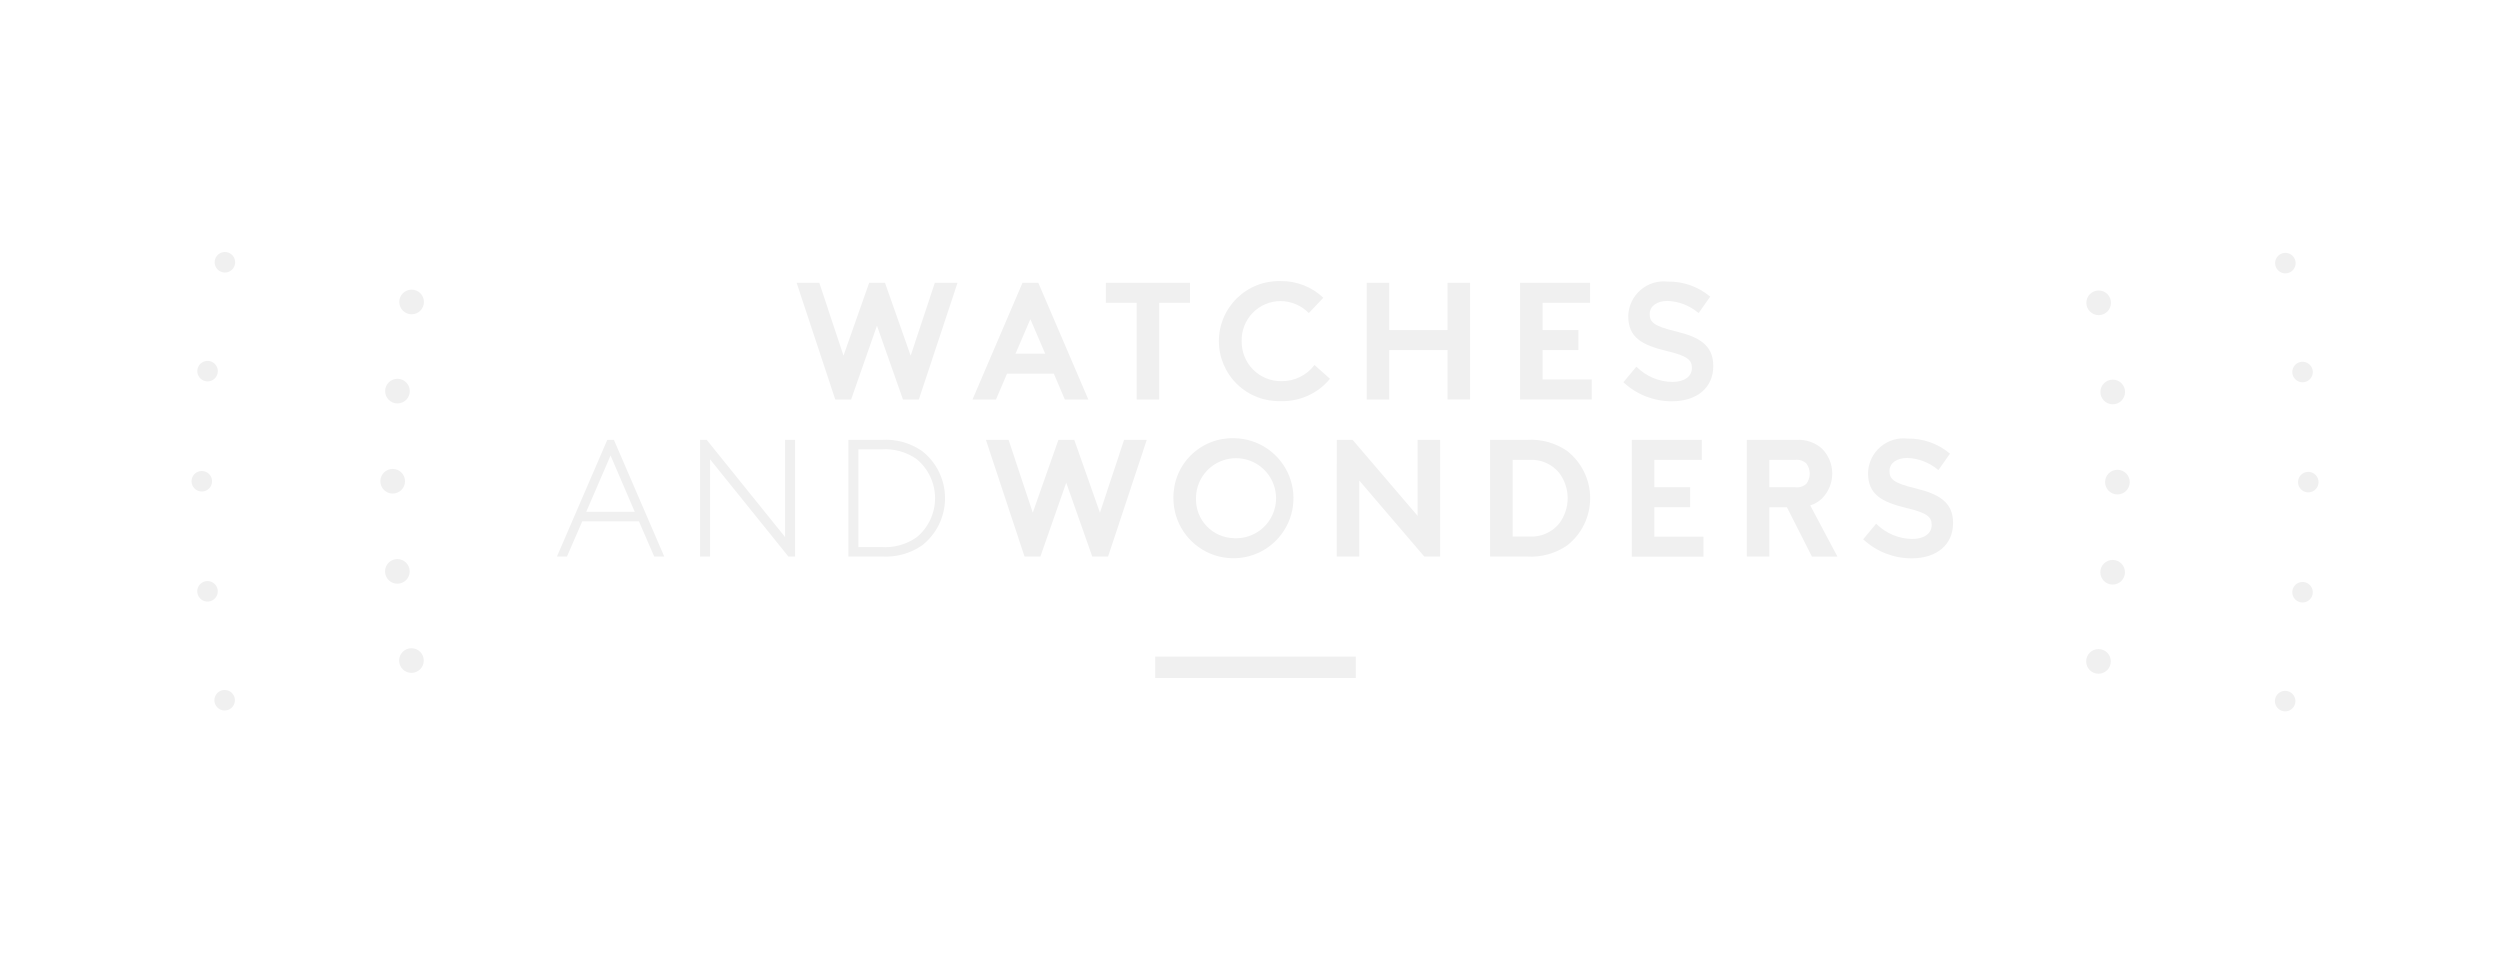
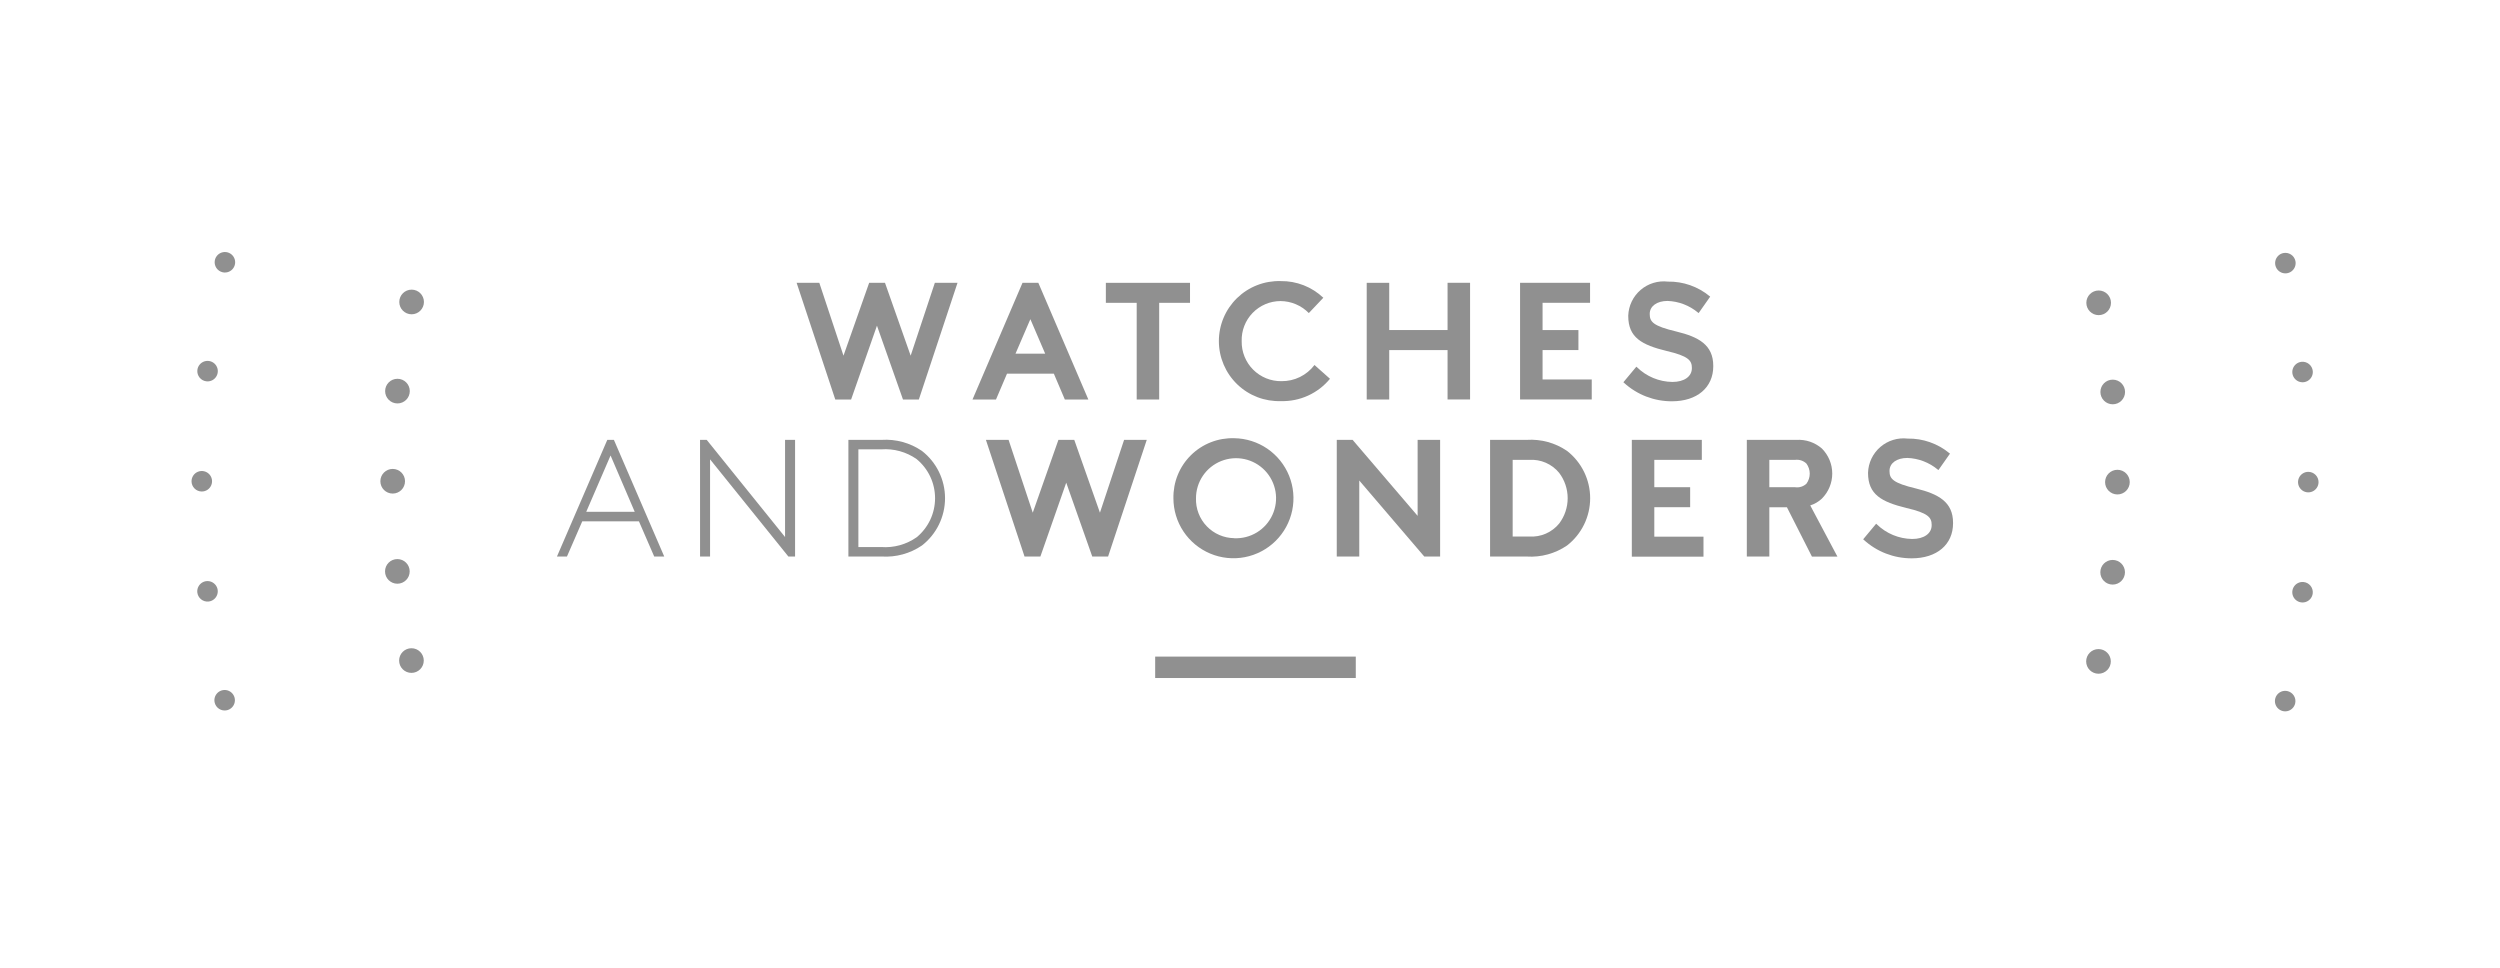
<svg xmlns="http://www.w3.org/2000/svg" width="248" height="96" viewBox="0 0 248 96" fill="none">
-   <path d="M38.955 48.962C39.63 48.962 40.178 48.415 40.178 47.739C40.178 47.064 39.63 46.517 38.955 46.517C38.28 46.517 37.732 47.064 37.732 47.739C37.732 48.415 38.28 48.962 38.955 48.962Z" fill="#F0F0F0" />
-   <path d="M20.018 48.758C20.219 48.758 20.416 48.699 20.583 48.587C20.75 48.475 20.881 48.316 20.958 48.13C21.035 47.944 21.055 47.74 21.016 47.542C20.977 47.345 20.88 47.163 20.737 47.021C20.595 46.879 20.414 46.782 20.216 46.743C20.019 46.703 19.814 46.724 19.628 46.801C19.442 46.878 19.283 47.008 19.172 47.175C19.06 47.343 19 47.539 19 47.741C19 48.011 19.108 48.269 19.299 48.46C19.489 48.651 19.748 48.758 20.018 48.758Z" fill="#F0F0F0" />
-   <path d="M39.418 57.905C40.093 57.905 40.641 57.358 40.641 56.683C40.641 56.007 40.093 55.46 39.418 55.46C38.743 55.46 38.195 56.007 38.195 56.683C38.195 57.358 38.743 57.905 39.418 57.905Z" fill="#F0F0F0" />
-   <path d="M20.692 59.672C20.892 59.651 21.081 59.571 21.235 59.442C21.39 59.314 21.503 59.142 21.561 58.95C21.618 58.757 21.617 58.552 21.558 58.36C21.498 58.168 21.383 57.998 21.227 57.871C21.072 57.744 20.882 57.666 20.682 57.647C20.481 57.628 20.28 57.668 20.103 57.763C19.926 57.859 19.781 58.004 19.687 58.181C19.592 58.359 19.552 58.56 19.572 58.76C19.586 58.894 19.625 59.023 19.689 59.141C19.753 59.259 19.839 59.364 19.943 59.449C20.047 59.533 20.167 59.596 20.295 59.635C20.424 59.673 20.558 59.686 20.692 59.672Z" fill="#F0F0F0" />
-   <path d="M40.816 66.75C41.491 66.75 42.038 66.203 42.038 65.527C42.038 64.852 41.491 64.305 40.816 64.305C40.14 64.305 39.593 64.852 39.593 65.527C39.593 66.203 40.14 66.75 40.816 66.75Z" fill="#F0F0F0" />
-   <path d="M22.505 70.458C22.701 70.414 22.88 70.314 23.019 70.169C23.158 70.024 23.251 69.842 23.287 69.644C23.322 69.446 23.299 69.242 23.218 69.058C23.138 68.874 23.006 68.718 22.837 68.609C22.668 68.5 22.471 68.443 22.27 68.446C22.069 68.449 21.874 68.512 21.708 68.626C21.543 68.74 21.415 68.9 21.34 69.086C21.266 69.273 21.248 69.477 21.29 69.674C21.317 69.805 21.371 69.93 21.447 70.041C21.524 70.151 21.621 70.246 21.734 70.319C21.847 70.391 21.973 70.441 22.105 70.465C22.238 70.489 22.373 70.486 22.505 70.458Z" fill="#F0F0F0" />
-   <path d="M208.17 66.834C208.845 66.834 209.393 66.286 209.393 65.611C209.393 64.936 208.845 64.388 208.17 64.388C207.495 64.388 206.947 64.936 206.947 65.611C206.947 66.286 207.495 66.834 208.17 66.834Z" fill="#F0F0F0" />
-   <path d="M226.901 68.553C226.704 68.511 226.499 68.529 226.312 68.603C226.126 68.678 225.965 68.806 225.851 68.972C225.737 69.138 225.675 69.334 225.672 69.535C225.669 69.736 225.726 69.934 225.836 70.103C225.945 70.271 226.103 70.404 226.288 70.483C226.472 70.563 226.677 70.586 226.875 70.549C227.073 70.513 227.255 70.418 227.399 70.278C227.544 70.137 227.643 69.957 227.685 69.76C227.713 69.63 227.715 69.495 227.69 69.363C227.666 69.232 227.616 69.106 227.543 68.994C227.47 68.882 227.376 68.785 227.266 68.71C227.156 68.634 227.032 68.581 226.901 68.553Z" fill="#F0F0F0" />
-   <path d="M209.574 57.991C210.25 57.991 210.797 57.443 210.797 56.768C210.797 56.093 210.25 55.545 209.574 55.545C208.899 55.545 208.352 56.093 208.352 56.768C208.352 57.443 208.899 57.991 209.574 57.991Z" fill="#F0F0F0" />
-   <path d="M228.513 57.736C228.313 57.716 228.111 57.755 227.934 57.85C227.756 57.944 227.611 58.089 227.516 58.266C227.421 58.444 227.38 58.645 227.399 58.845C227.418 59.045 227.496 59.235 227.623 59.391C227.75 59.547 227.921 59.662 228.113 59.721C228.305 59.78 228.511 59.781 228.703 59.723C228.896 59.666 229.067 59.552 229.196 59.398C229.324 59.243 229.404 59.053 229.424 58.853C229.438 58.72 229.425 58.586 229.387 58.457C229.348 58.329 229.285 58.209 229.2 58.105C229.116 58.002 229.012 57.916 228.894 57.852C228.776 57.789 228.646 57.749 228.513 57.736Z" fill="#F0F0F0" />
-   <path d="M210.048 49.049C210.723 49.049 211.271 48.502 211.271 47.826C211.271 47.151 210.723 46.603 210.048 46.603C209.373 46.603 208.825 47.151 208.825 47.826C208.825 48.502 209.373 49.049 210.048 49.049Z" fill="#F0F0F0" />
-   <path d="M228.982 46.807C228.781 46.807 228.584 46.867 228.417 46.979C228.25 47.09 228.119 47.249 228.042 47.435C227.965 47.621 227.945 47.826 227.984 48.023C228.024 48.221 228.121 48.402 228.263 48.544C228.405 48.687 228.587 48.784 228.784 48.823C228.981 48.862 229.186 48.842 229.372 48.765C229.558 48.688 229.717 48.557 229.829 48.39C229.94 48.223 230 48.026 230 47.825C230 47.555 229.892 47.296 229.702 47.106C229.511 46.915 229.252 46.807 228.982 46.807Z" fill="#F0F0F0" />
-   <path d="M209.583 40.106C210.258 40.106 210.806 39.559 210.806 38.883C210.806 38.208 210.258 37.661 209.583 37.661C208.908 37.661 208.36 38.208 208.36 38.883C208.36 39.559 208.908 40.106 209.583 40.106Z" fill="#F0F0F0" />
-   <path d="M228.307 35.892C228.107 35.913 227.918 35.993 227.764 36.122C227.609 36.25 227.496 36.421 227.439 36.614C227.381 36.807 227.382 37.012 227.442 37.204C227.501 37.396 227.616 37.566 227.772 37.693C227.928 37.82 228.118 37.898 228.318 37.917C228.518 37.936 228.719 37.896 228.896 37.8C229.073 37.705 229.218 37.56 229.312 37.382C229.407 37.205 229.447 37.004 229.427 36.803C229.413 36.67 229.374 36.541 229.31 36.423C229.246 36.304 229.16 36.2 229.056 36.115C228.952 36.031 228.833 35.968 228.704 35.929C228.576 35.891 228.441 35.878 228.307 35.892Z" fill="#F0F0F0" />
-   <path d="M208.188 31.262C208.863 31.262 209.41 30.714 209.41 30.039C209.41 29.364 208.863 28.816 208.188 28.816C207.512 28.816 206.965 29.364 206.965 30.039C206.965 30.714 207.512 31.262 208.188 31.262Z" fill="#F0F0F0" />
-   <path d="M226.498 25.105C226.301 25.147 226.121 25.247 225.981 25.391C225.841 25.535 225.746 25.717 225.709 25.915C225.673 26.113 225.695 26.317 225.775 26.502C225.854 26.687 225.987 26.844 226.155 26.954C226.324 27.064 226.521 27.121 226.723 27.119C226.924 27.116 227.12 27.054 227.286 26.94C227.451 26.826 227.58 26.666 227.655 26.479C227.73 26.292 227.747 26.088 227.706 25.891C227.65 25.627 227.491 25.395 227.264 25.248C227.038 25.101 226.762 25.05 226.498 25.105Z" fill="#F0F0F0" />
-   <path d="M40.832 31.178C41.507 31.178 42.055 30.63 42.055 29.955C42.055 29.28 41.507 28.732 40.832 28.732C40.157 28.732 39.609 29.28 39.609 29.955C39.609 30.63 40.157 31.178 40.832 31.178Z" fill="#F0F0F0" />
-   <path d="M22.099 27.013C22.295 27.055 22.5 27.037 22.687 26.963C22.874 26.888 23.035 26.76 23.149 26.594C23.263 26.428 23.325 26.232 23.328 26.031C23.33 25.83 23.273 25.632 23.164 25.464C23.054 25.295 22.897 25.162 22.712 25.083C22.527 25.003 22.323 24.98 22.125 25.017C21.927 25.054 21.744 25.148 21.6 25.288C21.456 25.429 21.357 25.609 21.315 25.806C21.259 26.07 21.311 26.345 21.457 26.571C21.604 26.797 21.835 26.956 22.099 27.013Z" fill="#F0F0F0" />
-   <path d="M39.428 40.021C40.103 40.021 40.651 39.473 40.651 38.798C40.651 38.123 40.103 37.575 39.428 37.575C38.752 37.575 38.205 38.123 38.205 38.798C38.205 39.473 38.752 40.021 39.428 40.021Z" fill="#F0F0F0" />
-   <path d="M20.489 37.83C20.689 37.85 20.89 37.81 21.068 37.716C21.245 37.621 21.391 37.476 21.486 37.299C21.581 37.122 21.622 36.921 21.603 36.721C21.584 36.521 21.506 36.331 21.379 36.175C21.252 36.019 21.082 35.904 20.89 35.845C20.698 35.786 20.492 35.785 20.299 35.842C20.107 35.899 19.935 36.012 19.807 36.167C19.678 36.322 19.599 36.511 19.578 36.711C19.564 36.844 19.577 36.979 19.615 37.107C19.654 37.236 19.717 37.355 19.801 37.459C19.886 37.563 19.99 37.649 20.108 37.713C20.226 37.777 20.356 37.816 20.489 37.83Z" fill="#F0F0F0" />
-   <path d="M79.026 28.057H81.276L83.674 35.283L86.22 28.057H87.792L90.338 35.283L92.736 28.057H94.985L91.149 39.632H89.576L86.994 32.306L84.43 39.632H82.859L79.026 28.057Z" fill="#F0F0F0" />
-   <path d="M96.472 39.632L101.432 28.057H103.003L107.964 39.632H105.632L104.542 37.07H99.894L98.802 39.632H96.472ZM100.738 35.084H103.682L102.212 31.661L100.738 35.084Z" fill="#F0F0F0" />
-   <path d="M118.05 28.057V30.04H114.991V39.632H112.76V30.04H109.701V28.057H118.05Z" fill="#F0F0F0" />
-   <path d="M123.175 33.843C123.165 34.366 123.26 34.885 123.455 35.369C123.649 35.854 123.939 36.295 124.308 36.665C124.676 37.035 125.116 37.328 125.599 37.525C126.083 37.722 126.602 37.82 127.124 37.812C127.757 37.819 128.383 37.678 128.951 37.4C129.52 37.121 130.015 36.713 130.397 36.208L131.934 37.575C131.346 38.29 130.603 38.861 129.76 39.245C128.918 39.629 127.999 39.815 127.074 39.79C126.276 39.817 125.481 39.684 124.736 39.399C123.991 39.113 123.311 38.681 122.736 38.127C122.161 37.574 121.704 36.91 121.39 36.176C121.077 35.442 120.914 34.653 120.912 33.855C120.91 33.056 121.068 32.266 121.377 31.53C121.686 30.795 122.14 30.129 122.712 29.572C123.284 29.015 123.961 28.579 124.705 28.289C125.448 27.999 126.243 27.862 127.04 27.885C128.613 27.861 130.133 28.455 131.274 29.537L129.835 31.056C129.468 30.682 129.031 30.384 128.548 30.18C128.066 29.975 127.548 29.869 127.024 29.866C126.508 29.867 125.997 29.972 125.523 30.174C125.048 30.376 124.619 30.671 124.26 31.042C123.901 31.413 123.62 31.852 123.434 32.333C123.247 32.814 123.159 33.328 123.175 33.843Z" fill="#F0F0F0" />
-   <path d="M143.598 34.729H137.811V39.632H135.578V28.056H137.811V32.74H143.598V28.052H145.831V39.627H143.598V34.729Z" fill="#F0F0F0" />
-   <path d="M153.023 30.04V32.74H156.579V34.724H153.023V37.644H157.901V39.627H150.79V28.052H157.734V30.035L153.023 30.04Z" fill="#F0F0F0" />
-   <path d="M60.899 43.634L65.893 55.208H64.899L63.381 51.714H57.761L56.242 55.208H55.25L60.244 43.634H60.899ZM58.154 50.773H62.966L60.568 45.185L58.154 50.773Z" fill="#F0F0F0" />
-   <path d="M69.444 43.634H70.105L77.877 53.273V43.634H78.871V55.208H78.208L70.438 45.567V55.208H69.446L69.444 43.634Z" fill="#F0F0F0" />
-   <path d="M91.453 54.115C90.283 54.912 88.881 55.296 87.468 55.207H84.161V43.634H87.465C88.878 43.544 90.28 43.929 91.45 44.727C92.166 45.282 92.745 45.994 93.143 46.808C93.541 47.622 93.748 48.516 93.748 49.422C93.748 50.328 93.541 51.222 93.143 52.036C92.745 52.85 92.166 53.562 91.45 54.118L91.453 54.115ZM90.94 45.55C89.914 44.827 88.669 44.483 87.418 44.575H85.151V54.267H87.418C88.669 54.359 89.914 54.014 90.94 53.291C91.509 52.82 91.967 52.229 92.282 51.56C92.596 50.891 92.759 50.161 92.759 49.422C92.759 48.683 92.596 47.953 92.282 47.284C91.967 46.615 91.509 46.024 90.94 45.553V45.55Z" fill="#F0F0F0" />
-   <path d="M97.802 43.634H100.051L102.45 50.859L104.995 43.634H106.567L109.114 50.859L111.51 43.634H113.759L109.922 55.208H108.352L105.77 47.882L103.206 55.208H101.634L97.802 43.634Z" fill="#F0F0F0" />
-   <path d="M122.439 43.471C123.613 43.488 124.756 43.85 125.725 44.514C126.693 45.179 127.443 46.114 127.882 47.203C128.32 48.293 128.426 49.487 128.187 50.637C127.948 51.786 127.374 52.84 126.538 53.664C125.702 54.489 124.641 55.047 123.488 55.27C122.335 55.493 121.142 55.371 120.059 54.917C118.976 54.464 118.051 53.701 117.401 52.724C116.75 51.746 116.403 50.598 116.403 49.424C116.389 48.631 116.535 47.843 116.834 47.109C117.133 46.374 117.579 45.709 118.144 45.152C118.708 44.595 119.38 44.159 120.119 43.87C120.857 43.581 121.647 43.446 122.439 43.471ZM122.439 53.393C123.232 53.428 124.016 53.224 124.692 52.81C125.368 52.395 125.904 51.787 126.231 51.065C126.559 50.343 126.663 49.539 126.53 48.758C126.396 47.976 126.032 47.252 125.484 46.679C124.936 46.106 124.229 45.71 123.454 45.542C122.679 45.375 121.871 45.443 121.135 45.738C120.399 46.034 119.768 46.542 119.324 47.199C118.88 47.856 118.642 48.631 118.642 49.424C118.626 49.935 118.712 50.444 118.895 50.921C119.078 51.398 119.355 51.834 119.708 52.203C120.062 52.572 120.486 52.867 120.955 53.07C121.424 53.273 121.928 53.381 122.439 53.387V53.393Z" fill="#F0F0F0" />
-   <path d="M132.608 43.634H134.178L140.628 51.173V43.634H142.86V55.208H141.288L134.839 47.668V55.208H132.606L132.608 43.634Z" fill="#F0F0F0" />
-   <path d="M151.461 43.634C152.874 43.544 154.276 43.928 155.446 44.726C156.162 45.282 156.741 45.994 157.139 46.808C157.537 47.622 157.744 48.516 157.744 49.422C157.744 50.328 157.537 51.222 157.139 52.036C156.741 52.849 156.162 53.561 155.446 54.117C154.276 54.915 152.874 55.299 151.461 55.209H147.815V43.634H151.461ZM154.669 46.907C154.313 46.473 153.859 46.13 153.345 45.905C152.83 45.681 152.27 45.583 151.71 45.618H150.057V53.224H151.711C152.271 53.26 152.832 53.161 153.346 52.937C153.861 52.712 154.315 52.369 154.67 51.935C155.217 51.211 155.513 50.329 155.513 49.422C155.513 48.514 155.217 47.632 154.67 46.909L154.669 46.907Z" fill="#F0F0F0" />
-   <path d="M164.107 45.622V48.327H167.663V50.317H164.107V53.235H168.986V55.22H161.876V43.634H168.82V45.617L164.107 45.622Z" fill="#F0F0F0" />
-   <path d="M175.518 50.319V55.211H173.285V43.636H178.203C179.127 43.577 180.037 43.886 180.734 44.495C181.39 45.154 181.759 46.047 181.759 46.977C181.759 47.907 181.39 48.8 180.734 49.459C180.404 49.77 180.009 50.002 179.576 50.138L182.271 55.212H179.743L177.263 50.32L175.518 50.319ZM178.071 48.333C178.272 48.363 178.478 48.347 178.672 48.287C178.867 48.227 179.045 48.125 179.195 47.987C179.41 47.697 179.526 47.346 179.526 46.985C179.526 46.625 179.41 46.274 179.195 45.984C179.047 45.843 178.869 45.737 178.675 45.674C178.48 45.611 178.274 45.592 178.071 45.619H175.518V48.333H178.071Z" fill="#F0F0F0" />
-   <path d="M190.079 48.461C187.801 47.917 187.44 47.507 187.44 46.74V46.707C187.44 45.947 188.15 45.428 189.208 45.428C190.316 45.468 191.38 45.876 192.232 46.587L192.291 46.631L193.438 45L193.385 44.959C192.22 43.996 190.75 43.482 189.24 43.508C188.756 43.452 188.266 43.496 187.8 43.639C187.335 43.781 186.903 44.019 186.534 44.336C186.165 44.653 185.865 45.044 185.654 45.483C185.443 45.922 185.326 46.399 185.309 46.886V46.919C185.309 49.058 186.65 49.79 189.126 50.395C191.252 50.888 191.621 51.327 191.621 52.065V52.099C191.621 52.925 190.862 53.466 189.691 53.466C188.372 53.45 187.111 52.925 186.17 52.002L186.114 51.953L184.827 53.498L184.879 53.543C186.179 54.734 187.879 55.392 189.642 55.386C192.138 55.386 193.743 54.019 193.743 51.909V51.877C193.752 49.789 192.283 49.002 190.079 48.461Z" fill="#F0F0F0" />
-   <path d="M166.292 32.886C164.014 32.343 163.653 31.934 163.653 31.165V31.134C163.653 30.374 164.363 29.853 165.42 29.853C166.529 29.893 167.593 30.301 168.445 31.012L168.504 31.058L169.651 29.426L169.597 29.384C168.432 28.422 166.963 27.909 165.452 27.935C164.969 27.878 164.479 27.923 164.013 28.066C163.547 28.208 163.116 28.445 162.747 28.763C162.378 29.08 162.078 29.471 161.867 29.909C161.656 30.348 161.539 30.826 161.522 31.313V31.345C161.522 33.483 162.863 34.215 165.338 34.82C167.465 35.313 167.834 35.752 167.834 36.491V36.523C167.834 37.349 167.075 37.889 165.903 37.889C164.585 37.873 163.324 37.348 162.383 36.424L162.327 36.375L161.04 37.918L161.092 37.965C162.392 39.156 164.092 39.814 165.855 39.808C168.35 39.808 169.956 38.441 169.956 36.331V36.299C169.959 34.206 168.496 33.419 166.292 32.886Z" fill="#F0F0F0" />
-   <path d="M134.493 65.134H114.593V67.259H134.493V65.134Z" fill="#F0F0F0" />
+   <path d="M38.955 48.962C39.63 48.962 40.178 48.415 40.178 47.739C40.178 47.064 39.63 46.517 38.955 46.517C38.28 46.517 37.732 47.064 37.732 47.739C37.732 48.415 38.28 48.962 38.955 48.962Z" fill="#909090" />
+   <path d="M20.018 48.758C20.219 48.758 20.416 48.699 20.583 48.587C20.75 48.475 20.881 48.316 20.958 48.13C21.035 47.944 21.055 47.74 21.016 47.542C20.977 47.345 20.88 47.163 20.737 47.021C20.595 46.879 20.414 46.782 20.216 46.743C20.019 46.703 19.814 46.724 19.628 46.801C19.442 46.878 19.283 47.008 19.172 47.175C19.06 47.343 19 47.539 19 47.741C19 48.011 19.108 48.269 19.299 48.46C19.489 48.651 19.748 48.758 20.018 48.758Z" fill="#909090" />
+   <path d="M39.418 57.905C40.093 57.905 40.641 57.358 40.641 56.683C40.641 56.007 40.093 55.46 39.418 55.46C38.743 55.46 38.195 56.007 38.195 56.683C38.195 57.358 38.743 57.905 39.418 57.905Z" fill="#909090" />
+   <path d="M20.692 59.672C20.892 59.651 21.081 59.571 21.235 59.442C21.39 59.314 21.503 59.142 21.561 58.95C21.618 58.757 21.617 58.552 21.558 58.36C21.498 58.168 21.383 57.998 21.227 57.871C21.072 57.744 20.882 57.666 20.682 57.647C20.481 57.628 20.28 57.668 20.103 57.763C19.926 57.859 19.781 58.004 19.687 58.181C19.592 58.359 19.552 58.56 19.572 58.76C19.586 58.894 19.625 59.023 19.689 59.141C19.753 59.259 19.839 59.364 19.943 59.449C20.047 59.533 20.167 59.596 20.295 59.635C20.424 59.673 20.558 59.686 20.692 59.672Z" fill="#909090" />
+   <path d="M40.816 66.75C41.491 66.75 42.038 66.203 42.038 65.527C42.038 64.852 41.491 64.305 40.816 64.305C40.14 64.305 39.593 64.852 39.593 65.527C39.593 66.203 40.14 66.75 40.816 66.75Z" fill="#909090" />
+   <path d="M22.505 70.458C22.701 70.414 22.88 70.314 23.019 70.169C23.158 70.024 23.251 69.842 23.287 69.644C23.322 69.446 23.299 69.242 23.218 69.058C23.138 68.874 23.006 68.718 22.837 68.609C22.668 68.5 22.471 68.443 22.27 68.446C22.069 68.449 21.874 68.512 21.708 68.626C21.543 68.74 21.415 68.9 21.34 69.086C21.266 69.273 21.248 69.477 21.29 69.674C21.317 69.805 21.371 69.93 21.447 70.041C21.524 70.151 21.621 70.246 21.734 70.319C21.847 70.391 21.973 70.441 22.105 70.465C22.238 70.489 22.373 70.486 22.505 70.458Z" fill="#909090" />
+   <path d="M208.17 66.834C208.845 66.834 209.393 66.286 209.393 65.611C209.393 64.936 208.845 64.388 208.17 64.388C207.495 64.388 206.947 64.936 206.947 65.611C206.947 66.286 207.495 66.834 208.17 66.834Z" fill="#909090" />
+   <path d="M226.901 68.553C226.704 68.511 226.499 68.529 226.312 68.603C226.126 68.678 225.965 68.806 225.851 68.972C225.737 69.138 225.675 69.334 225.672 69.535C225.669 69.736 225.726 69.934 225.836 70.103C225.945 70.271 226.103 70.404 226.288 70.483C226.472 70.563 226.677 70.586 226.875 70.549C227.073 70.513 227.255 70.418 227.399 70.278C227.544 70.137 227.643 69.957 227.685 69.76C227.713 69.63 227.715 69.495 227.69 69.363C227.666 69.232 227.616 69.106 227.543 68.994C227.47 68.882 227.376 68.785 227.266 68.71C227.156 68.634 227.032 68.581 226.901 68.553Z" fill="#909090" />
+   <path d="M209.574 57.991C210.25 57.991 210.797 57.443 210.797 56.768C210.797 56.093 210.25 55.545 209.574 55.545C208.899 55.545 208.352 56.093 208.352 56.768C208.352 57.443 208.899 57.991 209.574 57.991Z" fill="#909090" />
+   <path d="M228.513 57.736C228.313 57.716 228.111 57.755 227.934 57.85C227.756 57.944 227.611 58.089 227.516 58.266C227.421 58.444 227.38 58.645 227.399 58.845C227.418 59.045 227.496 59.235 227.623 59.391C227.75 59.547 227.921 59.662 228.113 59.721C228.305 59.78 228.511 59.781 228.703 59.723C228.896 59.666 229.067 59.552 229.196 59.398C229.324 59.243 229.404 59.053 229.424 58.853C229.438 58.72 229.425 58.586 229.387 58.457C229.348 58.329 229.285 58.209 229.2 58.105C229.116 58.002 229.012 57.916 228.894 57.852C228.776 57.789 228.646 57.749 228.513 57.736Z" fill="#909090" />
+   <path d="M210.048 49.049C210.723 49.049 211.271 48.502 211.271 47.826C211.271 47.151 210.723 46.603 210.048 46.603C209.373 46.603 208.825 47.151 208.825 47.826C208.825 48.502 209.373 49.049 210.048 49.049Z" fill="#909090" />
+   <path d="M228.982 46.807C228.781 46.807 228.584 46.867 228.417 46.979C228.25 47.09 228.119 47.249 228.042 47.435C227.965 47.621 227.945 47.826 227.984 48.023C228.024 48.221 228.121 48.402 228.263 48.544C228.405 48.687 228.587 48.784 228.784 48.823C228.981 48.862 229.186 48.842 229.372 48.765C229.558 48.688 229.717 48.557 229.829 48.39C229.94 48.223 230 48.026 230 47.825C230 47.555 229.892 47.296 229.702 47.106C229.511 46.915 229.252 46.807 228.982 46.807Z" fill="#909090" />
+   <path d="M209.583 40.106C210.258 40.106 210.806 39.559 210.806 38.883C210.806 38.208 210.258 37.661 209.583 37.661C208.908 37.661 208.36 38.208 208.36 38.883C208.36 39.559 208.908 40.106 209.583 40.106Z" fill="#909090" />
+   <path d="M228.307 35.892C228.107 35.913 227.918 35.993 227.764 36.122C227.609 36.25 227.496 36.421 227.439 36.614C227.381 36.807 227.382 37.012 227.442 37.204C227.501 37.396 227.616 37.566 227.772 37.693C227.928 37.82 228.118 37.898 228.318 37.917C228.518 37.936 228.719 37.896 228.896 37.8C229.073 37.705 229.218 37.56 229.312 37.382C229.407 37.205 229.447 37.004 229.427 36.803C229.413 36.67 229.374 36.541 229.31 36.423C229.246 36.304 229.16 36.2 229.056 36.115C228.952 36.031 228.833 35.968 228.704 35.929C228.576 35.891 228.441 35.878 228.307 35.892Z" fill="#909090" />
+   <path d="M208.188 31.262C208.863 31.262 209.41 30.714 209.41 30.039C209.41 29.364 208.863 28.816 208.188 28.816C207.512 28.816 206.965 29.364 206.965 30.039C206.965 30.714 207.512 31.262 208.188 31.262Z" fill="#909090" />
+   <path d="M226.498 25.105C226.301 25.147 226.121 25.247 225.981 25.391C225.841 25.535 225.746 25.717 225.709 25.915C225.673 26.113 225.695 26.317 225.775 26.502C225.854 26.687 225.987 26.844 226.155 26.954C226.324 27.064 226.521 27.121 226.723 27.119C226.924 27.116 227.12 27.054 227.286 26.94C227.451 26.826 227.58 26.666 227.655 26.479C227.73 26.292 227.747 26.088 227.706 25.891C227.65 25.627 227.491 25.395 227.264 25.248C227.038 25.101 226.762 25.05 226.498 25.105Z" fill="#909090" />
+   <path d="M40.832 31.178C41.507 31.178 42.055 30.63 42.055 29.955C42.055 29.28 41.507 28.732 40.832 28.732C40.157 28.732 39.609 29.28 39.609 29.955C39.609 30.63 40.157 31.178 40.832 31.178Z" fill="#909090" />
+   <path d="M22.099 27.013C22.295 27.055 22.5 27.037 22.687 26.963C22.874 26.888 23.035 26.76 23.149 26.594C23.263 26.428 23.325 26.232 23.328 26.031C23.33 25.83 23.273 25.632 23.164 25.464C23.054 25.295 22.897 25.162 22.712 25.083C22.527 25.003 22.323 24.98 22.125 25.017C21.927 25.054 21.744 25.148 21.6 25.288C21.456 25.429 21.357 25.609 21.315 25.806C21.259 26.07 21.311 26.345 21.457 26.571C21.604 26.797 21.835 26.956 22.099 27.013Z" fill="#909090" />
+   <path d="M39.428 40.021C40.103 40.021 40.651 39.473 40.651 38.798C40.651 38.123 40.103 37.575 39.428 37.575C38.752 37.575 38.205 38.123 38.205 38.798C38.205 39.473 38.752 40.021 39.428 40.021Z" fill="#909090" />
+   <path d="M20.489 37.83C20.689 37.85 20.89 37.81 21.068 37.716C21.245 37.621 21.391 37.476 21.486 37.299C21.581 37.122 21.622 36.921 21.603 36.721C21.584 36.521 21.506 36.331 21.379 36.175C21.252 36.019 21.082 35.904 20.89 35.845C20.698 35.786 20.492 35.785 20.299 35.842C20.107 35.899 19.935 36.012 19.807 36.167C19.678 36.322 19.599 36.511 19.578 36.711C19.564 36.844 19.577 36.979 19.615 37.107C19.654 37.236 19.717 37.355 19.801 37.459C19.886 37.563 19.99 37.649 20.108 37.713C20.226 37.777 20.356 37.816 20.489 37.83Z" fill="#909090" />
+   <path d="M79.026 28.057H81.276L83.674 35.283L86.22 28.057H87.792L90.338 35.283L92.736 28.057H94.985L91.149 39.632H89.576L86.994 32.306L84.43 39.632H82.859L79.026 28.057Z" fill="#909090" />
+   <path d="M96.472 39.632L101.432 28.057H103.003L107.964 39.632H105.632L104.542 37.07H99.894L98.802 39.632H96.472ZM100.738 35.084H103.682L102.212 31.661L100.738 35.084Z" fill="#909090" />
+   <path d="M118.05 28.057V30.04H114.991V39.632H112.76V30.04H109.701V28.057H118.05Z" fill="#909090" />
+   <path d="M123.175 33.843C123.165 34.366 123.26 34.885 123.455 35.369C123.649 35.854 123.939 36.295 124.308 36.665C124.676 37.035 125.116 37.328 125.599 37.525C126.083 37.722 126.602 37.82 127.124 37.812C127.757 37.819 128.383 37.678 128.951 37.4C129.52 37.121 130.015 36.713 130.397 36.208L131.934 37.575C131.346 38.29 130.603 38.861 129.76 39.245C128.918 39.629 127.999 39.815 127.074 39.79C126.276 39.817 125.481 39.684 124.736 39.399C123.991 39.113 123.311 38.681 122.736 38.127C122.161 37.574 121.704 36.91 121.39 36.176C121.077 35.442 120.914 34.653 120.912 33.855C120.91 33.056 121.068 32.266 121.377 31.53C121.686 30.795 122.14 30.129 122.712 29.572C123.284 29.015 123.961 28.579 124.705 28.289C125.448 27.999 126.243 27.862 127.04 27.885C128.613 27.861 130.133 28.455 131.274 29.537L129.835 31.056C129.468 30.682 129.031 30.384 128.548 30.18C128.066 29.975 127.548 29.869 127.024 29.866C126.508 29.867 125.997 29.972 125.523 30.174C125.048 30.376 124.619 30.671 124.26 31.042C123.901 31.413 123.62 31.852 123.434 32.333C123.247 32.814 123.159 33.328 123.175 33.843Z" fill="#909090" />
+   <path d="M143.598 34.729H137.811V39.632H135.578V28.056H137.811V32.74H143.598V28.052H145.831V39.627H143.598V34.729Z" fill="#909090" />
+   <path d="M153.023 30.04V32.74H156.579V34.724H153.023V37.644H157.901V39.627H150.79V28.052H157.734V30.035L153.023 30.04Z" fill="#909090" />
+   <path d="M60.899 43.634L65.893 55.208H64.899L63.381 51.714H57.761L56.242 55.208H55.25L60.244 43.634H60.899ZM58.154 50.773H62.966L60.568 45.185L58.154 50.773Z" fill="#909090" />
+   <path d="M69.444 43.634H70.105L77.877 53.273V43.634H78.871V55.208H78.208L70.438 45.567V55.208H69.446L69.444 43.634Z" fill="#909090" />
+   <path d="M91.453 54.115C90.283 54.912 88.881 55.296 87.468 55.207H84.161V43.634H87.465C88.878 43.544 90.28 43.929 91.45 44.727C92.166 45.282 92.745 45.994 93.143 46.808C93.541 47.622 93.748 48.516 93.748 49.422C93.748 50.328 93.541 51.222 93.143 52.036C92.745 52.85 92.166 53.562 91.45 54.118L91.453 54.115ZM90.94 45.55C89.914 44.827 88.669 44.483 87.418 44.575H85.151V54.267H87.418C88.669 54.359 89.914 54.014 90.94 53.291C91.509 52.82 91.967 52.229 92.282 51.56C92.596 50.891 92.759 50.161 92.759 49.422C92.759 48.683 92.596 47.953 92.282 47.284C91.967 46.615 91.509 46.024 90.94 45.553V45.55Z" fill="#909090" />
+   <path d="M97.802 43.634H100.051L102.45 50.859L104.995 43.634H106.567L109.114 50.859L111.51 43.634H113.759L109.922 55.208H108.352L105.77 47.882L103.206 55.208H101.634L97.802 43.634Z" fill="#909090" />
+   <path d="M122.439 43.471C123.613 43.488 124.756 43.85 125.725 44.514C126.693 45.179 127.443 46.114 127.882 47.203C128.32 48.293 128.426 49.487 128.187 50.637C127.948 51.786 127.374 52.84 126.538 53.664C125.702 54.489 124.641 55.047 123.488 55.27C122.335 55.493 121.142 55.371 120.059 54.917C118.976 54.464 118.051 53.701 117.401 52.724C116.75 51.746 116.403 50.598 116.403 49.424C116.389 48.631 116.535 47.843 116.834 47.109C117.133 46.374 117.579 45.709 118.144 45.152C118.708 44.595 119.38 44.159 120.119 43.87C120.857 43.581 121.647 43.446 122.439 43.471ZM122.439 53.393C123.232 53.428 124.016 53.224 124.692 52.81C125.368 52.395 125.904 51.787 126.231 51.065C126.559 50.343 126.663 49.539 126.53 48.758C126.396 47.976 126.032 47.252 125.484 46.679C124.936 46.106 124.229 45.71 123.454 45.542C122.679 45.375 121.871 45.443 121.135 45.738C120.399 46.034 119.768 46.542 119.324 47.199C118.88 47.856 118.642 48.631 118.642 49.424C118.626 49.935 118.712 50.444 118.895 50.921C119.078 51.398 119.355 51.834 119.708 52.203C120.062 52.572 120.486 52.867 120.955 53.07C121.424 53.273 121.928 53.381 122.439 53.387V53.393Z" fill="#909090" />
+   <path d="M132.608 43.634H134.178L140.628 51.173V43.634H142.86V55.208H141.288L134.839 47.668V55.208H132.606L132.608 43.634Z" fill="#909090" />
+   <path d="M151.461 43.634C152.874 43.544 154.276 43.928 155.446 44.726C156.162 45.282 156.741 45.994 157.139 46.808C157.537 47.622 157.744 48.516 157.744 49.422C157.744 50.328 157.537 51.222 157.139 52.036C156.741 52.849 156.162 53.561 155.446 54.117C154.276 54.915 152.874 55.299 151.461 55.209H147.815V43.634H151.461ZM154.669 46.907C154.313 46.473 153.859 46.13 153.345 45.905C152.83 45.681 152.27 45.583 151.71 45.618H150.057V53.224H151.711C152.271 53.26 152.832 53.161 153.346 52.937C153.861 52.712 154.315 52.369 154.67 51.935C155.217 51.211 155.513 50.329 155.513 49.422C155.513 48.514 155.217 47.632 154.67 46.909L154.669 46.907Z" fill="#909090" />
+   <path d="M164.107 45.622V48.327H167.663V50.317H164.107V53.235H168.986V55.22H161.876V43.634H168.82V45.617L164.107 45.622Z" fill="#909090" />
+   <path d="M175.518 50.319V55.211H173.285V43.636H178.203C179.127 43.577 180.037 43.886 180.734 44.495C181.39 45.154 181.759 46.047 181.759 46.977C181.759 47.907 181.39 48.8 180.734 49.459C180.404 49.77 180.009 50.002 179.576 50.138L182.271 55.212H179.743L177.263 50.32L175.518 50.319ZM178.071 48.333C178.272 48.363 178.478 48.347 178.672 48.287C178.867 48.227 179.045 48.125 179.195 47.987C179.41 47.697 179.526 47.346 179.526 46.985C179.526 46.625 179.41 46.274 179.195 45.984C179.047 45.843 178.869 45.737 178.675 45.674C178.48 45.611 178.274 45.592 178.071 45.619H175.518V48.333H178.071Z" fill="#909090" />
+   <path d="M190.079 48.461C187.801 47.917 187.44 47.507 187.44 46.74V46.707C187.44 45.947 188.15 45.428 189.208 45.428C190.316 45.468 191.38 45.876 192.232 46.587L192.291 46.631L193.438 45L193.385 44.959C192.22 43.996 190.75 43.482 189.24 43.508C188.756 43.452 188.266 43.496 187.8 43.639C187.335 43.781 186.903 44.019 186.534 44.336C186.165 44.653 185.865 45.044 185.654 45.483C185.443 45.922 185.326 46.399 185.309 46.886V46.919C185.309 49.058 186.65 49.79 189.126 50.395C191.252 50.888 191.621 51.327 191.621 52.065V52.099C191.621 52.925 190.862 53.466 189.691 53.466C188.372 53.45 187.111 52.925 186.17 52.002L186.114 51.953L184.827 53.498L184.879 53.543C186.179 54.734 187.879 55.392 189.642 55.386C192.138 55.386 193.743 54.019 193.743 51.909V51.877C193.752 49.789 192.283 49.002 190.079 48.461Z" fill="#909090" />
+   <path d="M166.292 32.886C164.014 32.343 163.653 31.934 163.653 31.165V31.134C163.653 30.374 164.363 29.853 165.42 29.853C166.529 29.893 167.593 30.301 168.445 31.012L168.504 31.058L169.651 29.426L169.597 29.384C168.432 28.422 166.963 27.909 165.452 27.935C164.969 27.878 164.479 27.923 164.013 28.066C163.547 28.208 163.116 28.445 162.747 28.763C162.378 29.08 162.078 29.471 161.867 29.909C161.656 30.348 161.539 30.826 161.522 31.313V31.345C161.522 33.483 162.863 34.215 165.339 34.82C167.465 35.313 167.834 35.752 167.834 36.491V36.523C167.834 37.349 167.075 37.889 165.903 37.889C164.585 37.873 163.324 37.348 162.383 36.424L162.327 36.375L161.04 37.918L161.092 37.965C162.392 39.156 164.092 39.814 165.855 39.808C168.35 39.808 169.956 38.441 169.956 36.331V36.299C169.959 34.206 168.496 33.419 166.292 32.886Z" fill="#909090" />
+   <path d="M134.493 65.134H114.593V67.259H134.493V65.134Z" fill="#909090" />
</svg>
